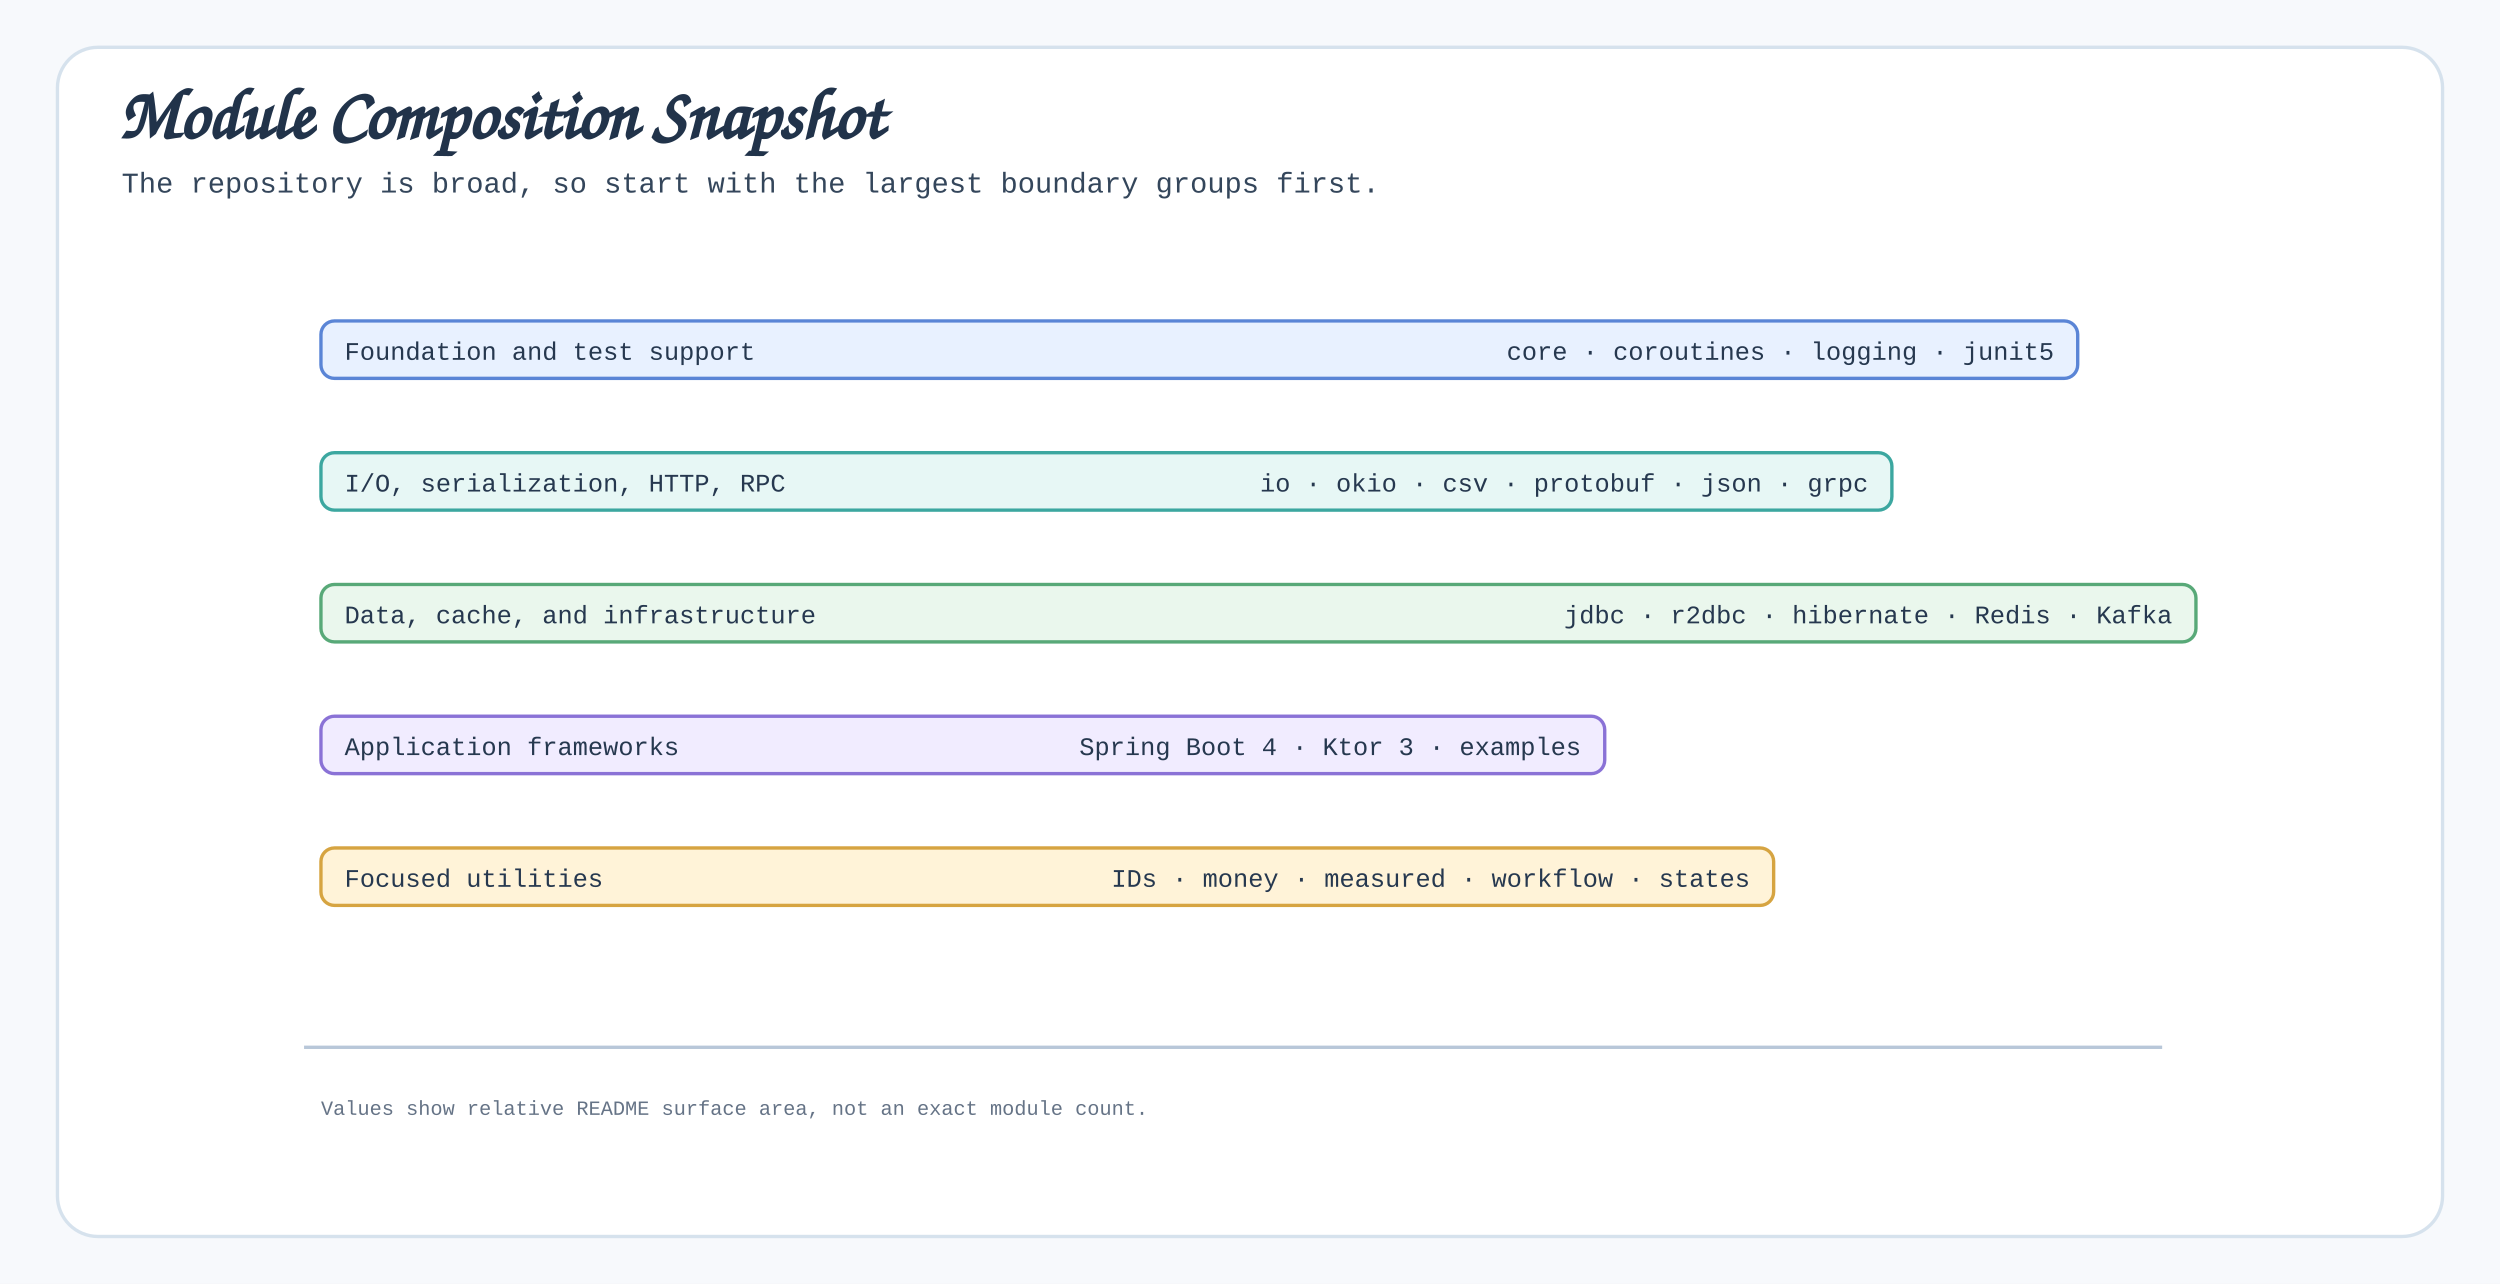
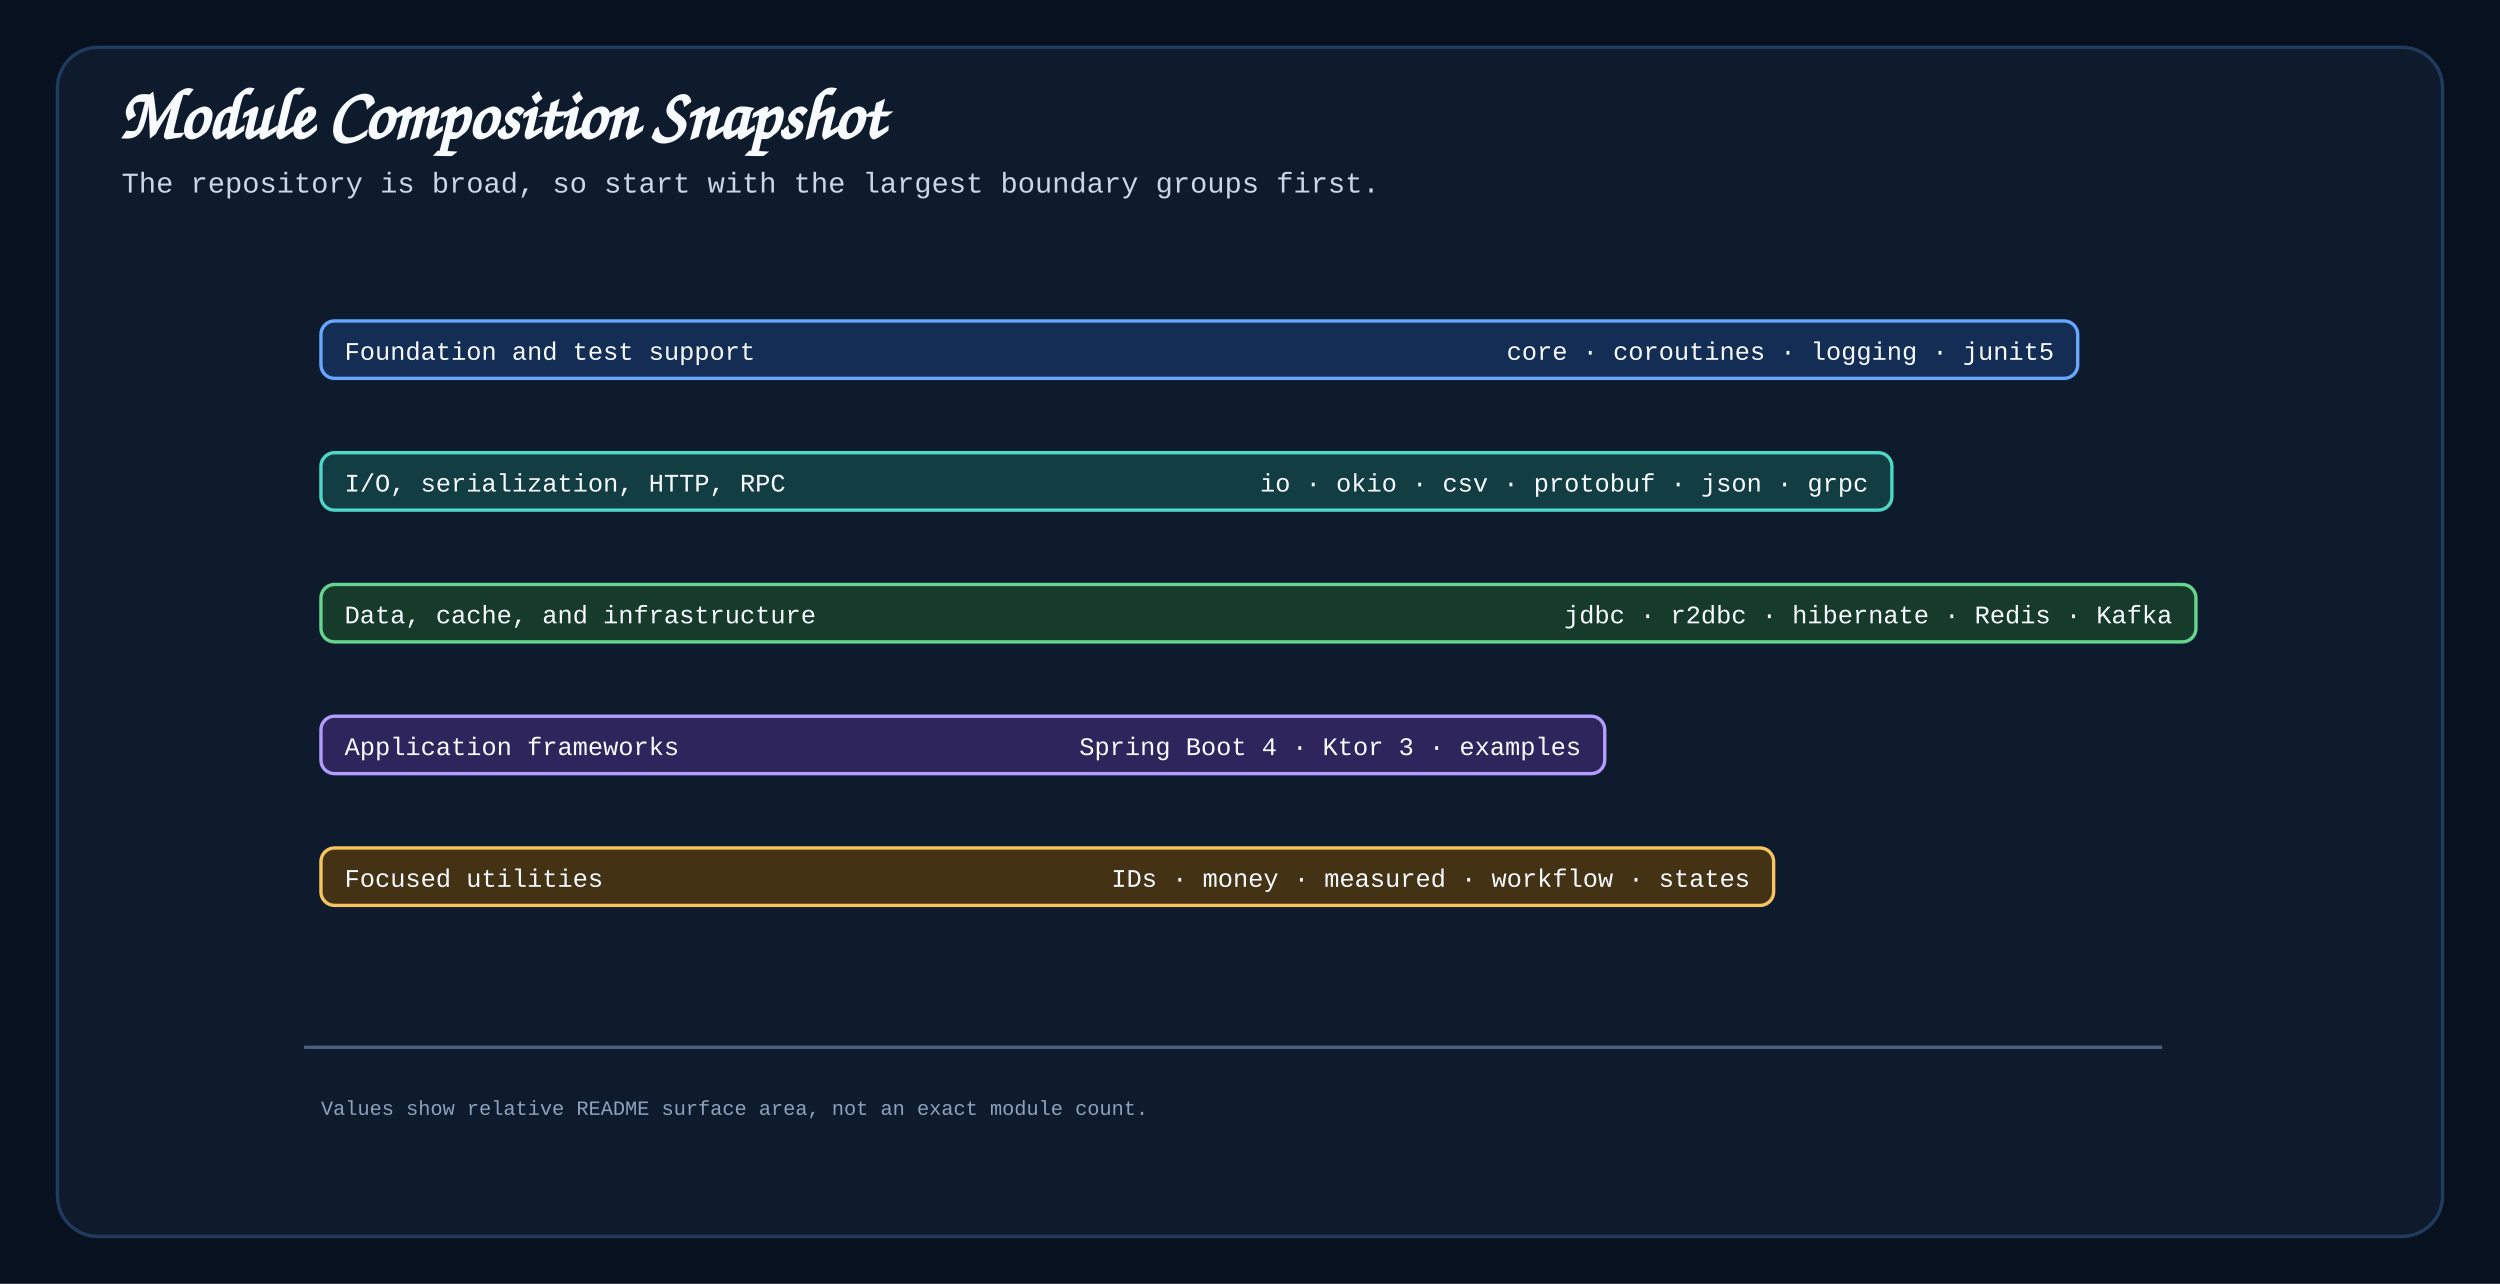
<svg xmlns="http://www.w3.org/2000/svg" width="1480" height="760" viewBox="0 0 1480 760" role="img">
  <defs>
    <filter id="shadow" x="-8%" y="-8%" width="116%" height="116%">
-       <feDropShadow dx="0" dy="8" stdDeviation="8" flood-color="#1D3148" flood-opacity="0.12" />
+       <feDropShadow dx="0" dy="8" stdDeviation="8" flood-color="#020712" flood-opacity="0.45" />
    </filter>
    <style>
-     .bg{fill:#F7F9FC}.frame{fill:#fff;stroke:#D6E2ED;stroke-width:2}
-     .title{font-family:"Architects Daughter","Comic Sans MS",cursive;font-size:42px;fill:#21334A;font-weight:700}
-     .subtitle,.body,.small{font-family:"Comic Mono","Courier New",monospace;fill:#34465B}
-     .subtitle{font-size:17px}.body{font-size:14px}.small{font-size:12px;fill:#657386}
-     .label{font-family:"Architects Daughter","Comic Sans MS",cursive;font-size:22px;fill:#21334A;font-weight:700}
-     .card{filter:url(#shadow);stroke-width:2}.connector{fill:none;stroke:#4D6F9F;stroke-width:3;stroke-linecap:round;stroke-linejoin:round;marker-end:url(#arrow)}
-     .bar-label{font-family:"Comic Mono","Courier New",monospace;font-size:15px;fill:#26384F}.axis{stroke:#B8C7D9;stroke-width:2}
+     .bg{fill:#07111F}.frame{fill:#0D1B2D;stroke:#213B5E;stroke-width:2}
+     .title{font-family:"Architects Daughter","Comic Sans MS",cursive;font-size:42px;fill:#F7FAFF;font-weight:700}
+     .subtitle,.body,.small{font-family:"Comic Mono","Courier New",monospace;fill:#C9D6E8}
+     .subtitle{font-size:17px}.body{font-size:14px}.small{font-size:12px;fill:#8DA2BC}
+     .label{font-family:"Architects Daughter","Comic Sans MS",cursive;font-size:22px;fill:#F7FAFF;font-weight:700}
+     .card{filter:url(#shadow);stroke-width:2}.connector{fill:none;stroke:#78AFFF;stroke-width:3;stroke-linecap:round;stroke-linejoin:round;marker-end:url(#arrow)}
+     .bar-label{font-family:"Comic Mono","Courier New",monospace;font-size:15px;fill:#F7FAFF}.axis{stroke:#47627F;stroke-width:2}
  </style>
  </defs>
  <rect class="bg" width="1480" height="760" />
  <rect class="frame" x="34" y="28" width="1412" height="704" rx="24" />
  <text class="title" x="70" y="82">Module Composition Snapshot</text>
  <text class="subtitle" x="72" y="114">The repository is broad, so start with the largest boundary groups first.</text>
  <line class="axis" x1="180" y1="620" x2="1280" y2="620" />
  <g>
-     <rect x="190" y="190" width="1040" height="34" rx="8" fill="#E8F1FF" stroke="#5A85D6" stroke-width="2" />
+     <rect x="190" y="190" width="1040" height="34" rx="8" fill="#132D55" stroke="#68A7FF" stroke-width="2" />
    <text class="bar-label" x="204" y="213">Foundation and test support</text>
    <text class="bar-label" x="1216" y="213" text-anchor="end">core · coroutines · logging · junit5</text>
  </g>
  <g>
-     <rect x="190" y="268" width="930" height="34" rx="8" fill="#E7F7F5" stroke="#3CA7A0" stroke-width="2" />
+     <rect x="190" y="268" width="930" height="34" rx="8" fill="#123D43" stroke="#4ED7C7" stroke-width="2" />
    <text class="bar-label" x="204" y="291">I/O, serialization, HTTP, RPC</text>
    <text class="bar-label" x="1106" y="291" text-anchor="end">io · okio · csv · protobuf · json · grpc</text>
  </g>
  <g>
-     <rect x="190" y="346" width="1110" height="34" rx="8" fill="#EAF7ED" stroke="#58A978" stroke-width="2" />
+     <rect x="190" y="346" width="1110" height="34" rx="8" fill="#173B2A" stroke="#66D58D" stroke-width="2" />
    <text class="bar-label" x="204" y="369">Data, cache, and infrastructure</text>
    <text class="bar-label" x="1286" y="369" text-anchor="end">jdbc · r2dbc · hibernate · Redis · Kafka</text>
  </g>
  <g>
-     <rect x="190" y="424" width="760" height="34" rx="8" fill="#F1ECFF" stroke="#8A72D6" stroke-width="2" />
+     <rect x="190" y="424" width="760" height="34" rx="8" fill="#2D255C" stroke="#B29DFF" stroke-width="2" />
    <text class="bar-label" x="204" y="447">Application frameworks</text>
    <text class="bar-label" x="936" y="447" text-anchor="end">Spring Boot 4 · Ktor 3 · examples</text>
  </g>
  <g>
-     <rect x="190" y="502" width="860" height="34" rx="8" fill="#FFF3D8" stroke="#D6A441" stroke-width="2" />
+     <rect x="190" y="502" width="860" height="34" rx="8" fill="#443215" stroke="#F6C55F" stroke-width="2" />
    <text class="bar-label" x="204" y="525">Focused utilities</text>
    <text class="bar-label" x="1036" y="525" text-anchor="end">IDs · money · measured · workflow · states</text>
  </g>
  <text class="small" x="190" y="660">Values show relative README surface area, not an exact module count.</text>
</svg>
